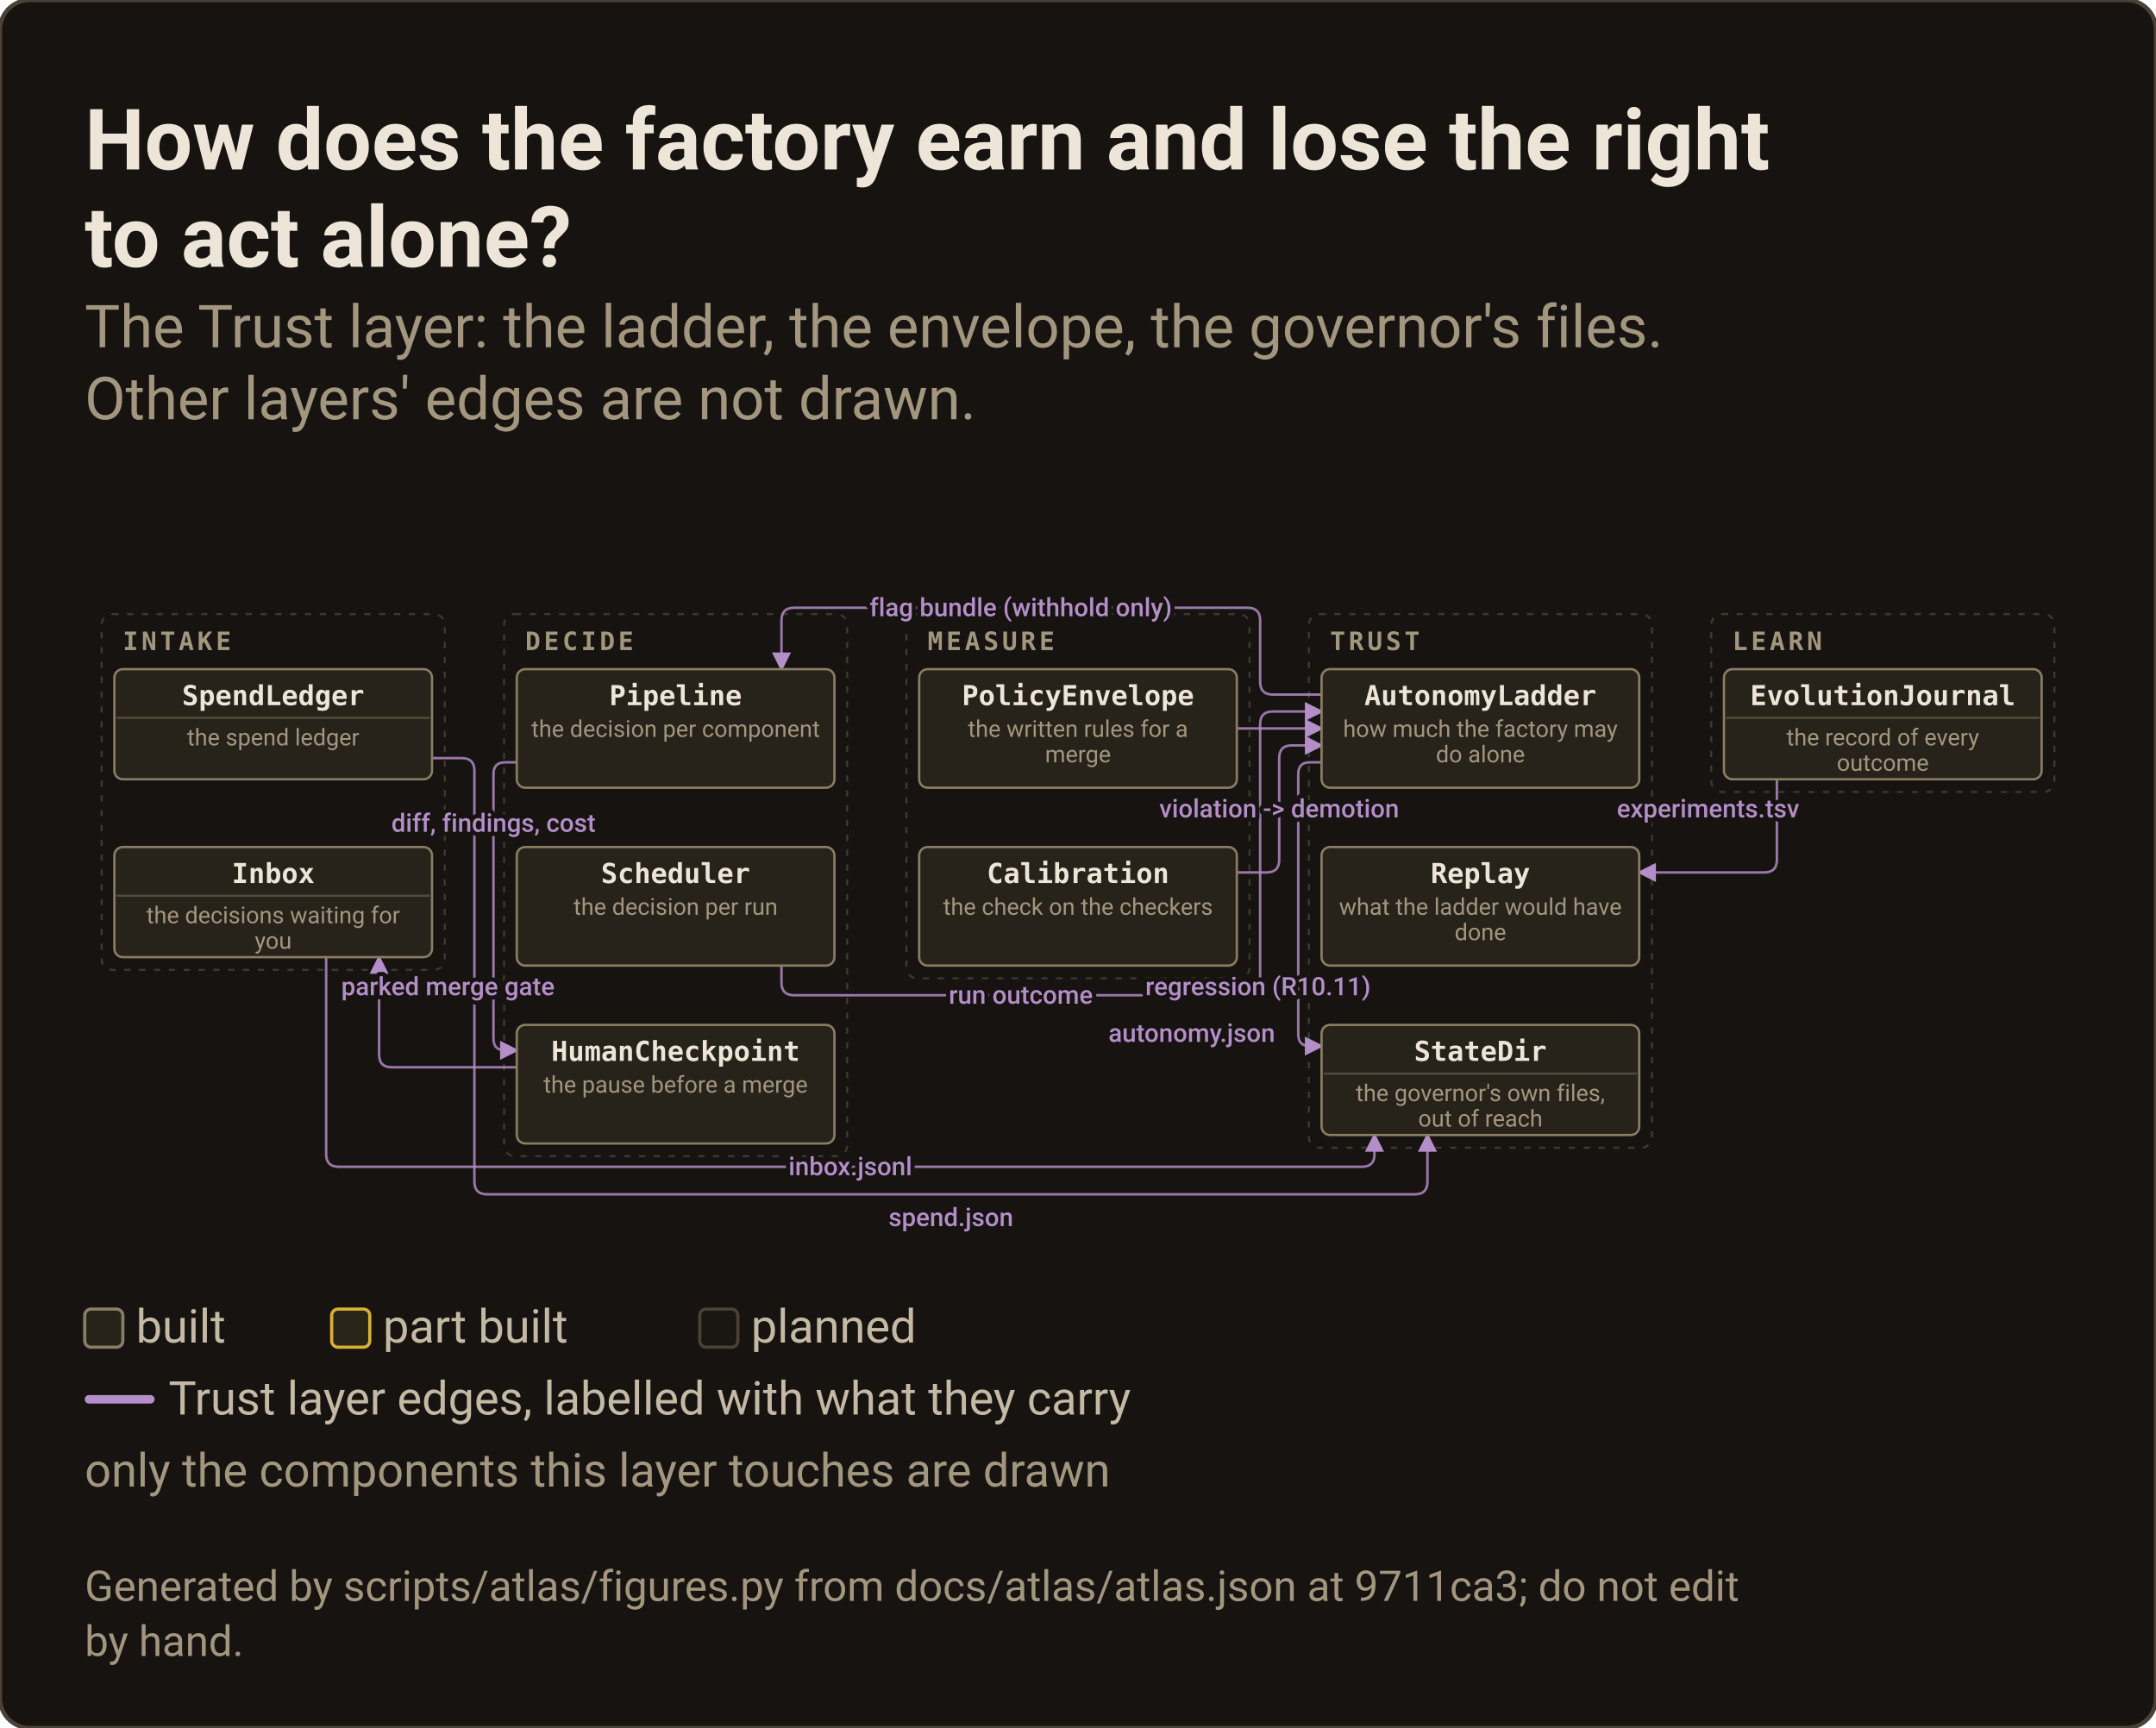
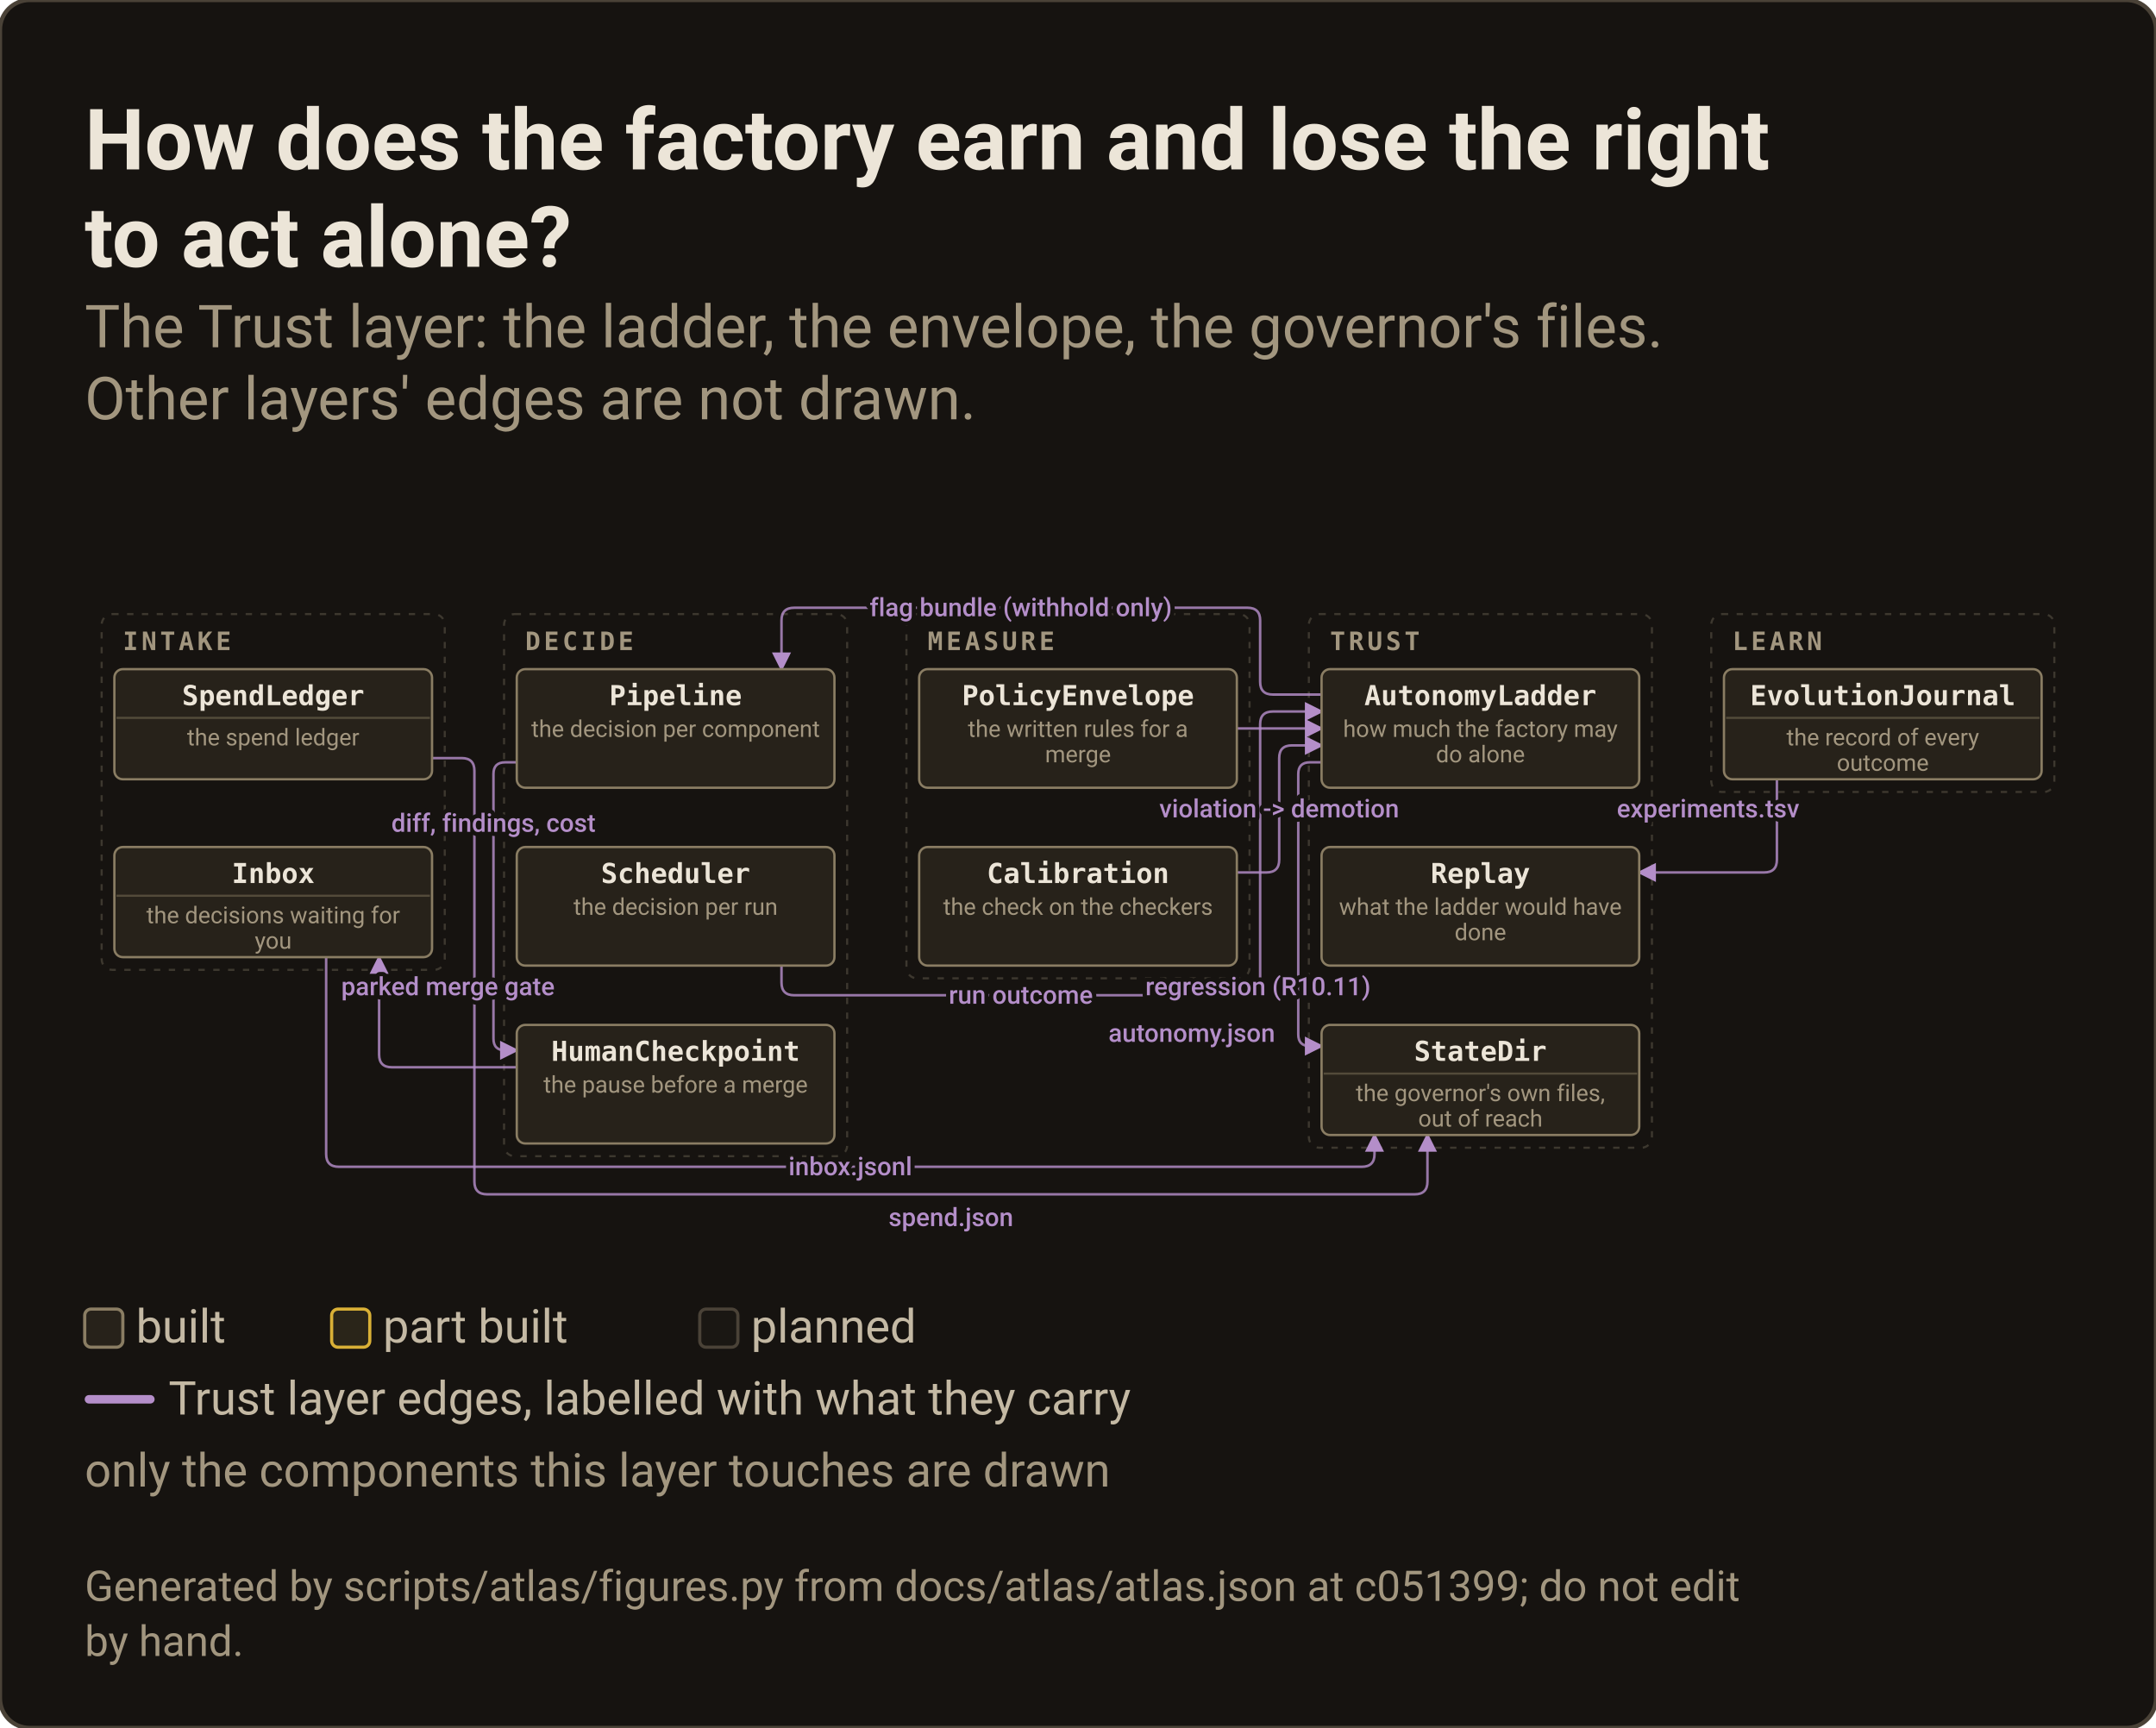
<svg xmlns="http://www.w3.org/2000/svg" width="1018" height="816" viewBox="0 0 1018 816" role="img" aria-label="Trust layer of the kstrl system map">
  <rect x="0" y="0" width="1018" height="816" rx="14" fill="#161310" stroke="#4A4237" stroke-width="2" />
  <text x="40.0" y="80.0" class="c0">How does the factory earn and lose the right</text>
  <text x="40.0" y="126.0" class="c0">to act alone?</text>
  <text x="40.0" y="164.0" class="c1">The Trust layer: the ladder, the envelope, the governor's files.</text>
  <text x="40.0" y="198.0" class="c1">Other layers' edges are not drawn.</text>
  <svg id="map" x="40.0" y="216.0" width="938" height="380" viewBox="0 0 938 380" overflow="visible">
    <defs>
      <marker id="map-m-work" viewBox="0 0 8 8" refX="7" refY="4" markerUnits="userSpaceOnUse" markerWidth="9" markerHeight="9" orient="auto-start-reverse">
        <path d="M0,0 L8,4 L0,8 z" fill="#D9CDB2" />
      </marker>
      <marker id="map-m-measure" viewBox="0 0 8 8" refX="7" refY="4" markerUnits="userSpaceOnUse" markerWidth="9" markerHeight="9" orient="auto-start-reverse">
        <path d="M0,0 L8,4 L0,8 z" fill="#82A7BA" />
      </marker>
      <marker id="map-m-feedback" viewBox="0 0 8 8" refX="7" refY="4" markerUnits="userSpaceOnUse" markerWidth="9" markerHeight="9" orient="auto-start-reverse">
        <path d="M0,0 L8,4 L0,8 z" fill="#E39A86" />
      </marker>
      <marker id="map-m-operator" viewBox="0 0 8 8" refX="7" refY="4" markerUnits="userSpaceOnUse" markerWidth="9" markerHeight="9" orient="auto-start-reverse">
        <path d="M0,0 L8,4 L0,8 z" fill="#DD9BBD" />
      </marker>
      <marker id="map-m-trust" viewBox="0 0 8 8" refX="7" refY="4" markerUnits="userSpaceOnUse" markerWidth="9" markerHeight="9" orient="auto-start-reverse">
        <path d="M0,0 L8,4 L0,8 z" fill="#B48EC9" />
      </marker>
      <marker id="map-m-learn" viewBox="0 0 8 8" refX="7" refY="4" markerUnits="userSpaceOnUse" markerWidth="9" markerHeight="9" orient="auto-start-reverse">
        <path d="M0,0 L8,4 L0,8 z" fill="#86C9A9" />
      </marker>
      <marker id="map-m-record" viewBox="0 0 8 8" refX="7" refY="4" markerUnits="userSpaceOnUse" markerWidth="9" markerHeight="9" orient="auto-start-reverse">
        <path d="M0,0 L8,4 L0,8 z" fill="#B7C27C" />
      </marker>
      <marker id="map-m-change" viewBox="0 0 8 8" refX="7" refY="4" markerUnits="userSpaceOnUse" markerWidth="9" markerHeight="9" orient="auto-start-reverse">
        <path d="M0,0 L8,4 L0,8 z" fill="#E26D5A" />
      </marker>
      <marker id="map-m-reach" viewBox="0 0 8 8" refX="7" refY="4" markerUnits="userSpaceOnUse" markerWidth="9" markerHeight="9" orient="auto-start-reverse">
        <path d="M0,0 L8,4 L0,8 z" fill="#E5A84F" />
      </marker>
    </defs>
    <style>#map .node.quiet{opacity:.42}#map .node.planned{opacity:.5}#map .node.planned.quiet{opacity:.3}#map .node.meas .node__box{stroke:#82A7BA;stroke-width:2.2}#map .node.acts .node__box{stroke:#E5A84F;stroke-width:2.4}#map .node__ring{display:none;fill:none;stroke:#82A7BA;stroke-width:1.6}#map .node.meas .node__ring{display:inline}#map .flow.planned{opacity:.35}#map .flowlbl.planned{opacity:.5}#map .flow.off,#map .flowlbl.off{display:none}#map .flow.hot{opacity:1;stroke-opacity:1;stroke-width:2.6}#map .flowlbl.hot{opacity:1}</style>
    <rect x="8.0" y="74.0" width="162.0" height="168.0" rx="5" fill="none" stroke="#A2967F" stroke-opacity=".28" stroke-width="1" stroke-dasharray="3 4" />
    <text x="18.0" y="91.0" class="t1">INTAKE</text>
    <rect x="198.0" y="74.0" width="162.0" height="256.0" rx="5" fill="none" stroke="#A2967F" stroke-opacity=".28" stroke-width="1" stroke-dasharray="3 4" />
    <text x="208.0" y="91.0" class="t1">DECIDE</text>
    <rect x="388.0" y="74.0" width="162.0" height="172.0" rx="5" fill="none" stroke="#A2967F" stroke-opacity=".28" stroke-width="1" stroke-dasharray="3 4" />
    <text x="398.0" y="91.0" class="t1">MEASURE</text>
    <rect x="578.0" y="74.0" width="162.0" height="252.0" rx="5" fill="none" stroke="#A2967F" stroke-opacity=".28" stroke-width="1" stroke-dasharray="3 4" />
    <text x="588.0" y="91.0" class="t1">TRUST</text>
    <rect x="768.0" y="74.0" width="162.0" height="84.0" rx="5" fill="none" stroke="#A2967F" stroke-opacity=".28" stroke-width="1" stroke-dasharray="3 4" />
    <text x="778.0" y="91.0" class="t1">LEARN</text>
    <g data-layer="flow">
      <path id="map-f44" class="flow trust" data-edge="44" data-from="Pipeline" data-to="HumanCheckpoint" data-art="diff, findings, cost" data-kind="trust" data-layer="trust" d="M 204.0 144.0 L 198.5 144.0 Q 193.0 144.0 193.0 149.5 L 193.0 274.5 Q 193.0 280.0 198.5 280.0 L 204.0 280.0" fill="none" stroke="#B48EC9" stroke-opacity="0.82" stroke-width="1.2" stroke-linecap="round" marker-end="url(#map-m-trust)" />
      <path id="map-f46" class="flow trust" data-edge="46" data-from="HumanCheckpoint" data-to="Inbox" data-art="parked merge gate" data-kind="trust" data-layer="trust" d="M 204.0 288.0 L 145.0 288.0 Q 139.0 288.0 139.0 282.0 L 139.0 236.0" fill="none" stroke="#B48EC9" stroke-opacity="0.82" stroke-width="1.2" stroke-linecap="round" marker-end="url(#map-m-trust)" />
      <path id="map-f48" class="flow trust" data-edge="48" data-from="Scheduler" data-to="AutonomyLadder" data-art="run outcome" data-kind="trust" data-layer="trust" d="M 329.0 240.0 L 329.0 248.0 Q 329.0 254.0 335.0 254.0 L 549.0 254.0 Q 555.0 254.0 555.0 248.0 L 555.0 126.0 Q 555.0 120.0 561.0 120.0 L 584.0 120.0" fill="none" stroke="#B48EC9" stroke-opacity="0.82" stroke-width="1.2" stroke-linecap="round" marker-end="url(#map-m-trust)" />
      <path id="map-f49" class="flow trust" data-edge="49" data-from="AutonomyLadder" data-to="Pipeline" data-art="flag bundle (withhold only)" data-kind="trust" data-layer="trust" d="M 584.0 112.0 L 561.0 112.0 Q 555.0 112.0 555.0 106.0 L 555.0 77.0 Q 555.0 71.0 549.0 71.0 L 335.0 71.0 Q 329.0 71.0 329.0 77.0 L 329.0 100.0" fill="none" stroke="#B48EC9" stroke-opacity="0.82" stroke-width="1.2" stroke-linecap="round" marker-end="url(#map-m-trust)" />
      <path id="map-f50" class="flow trust" data-edge="50" data-from="PolicyEnvelope" data-to="AutonomyLadder" data-art="violation -&gt; demotion" data-kind="trust" data-layer="trust" d="M 544.0 128.0 L 584.0 128.0" fill="none" stroke="#B48EC9" stroke-opacity="0.82" stroke-width="1.2" stroke-linecap="round" marker-end="url(#map-m-trust)" />
      <path id="map-f51" class="flow trust" data-edge="51" data-from="Calibration" data-to="AutonomyLadder" data-art="regression (R10.11)" data-kind="trust" data-layer="trust" d="M 544.0 196.0 L 558.0 196.0 Q 564.0 196.0 564.0 190.0 L 564.0 142.0 Q 564.0 136.0 570.0 136.0 L 584.0 136.0" fill="none" stroke="#B48EC9" stroke-opacity="0.82" stroke-width="1.2" stroke-linecap="round" marker-end="url(#map-m-trust)" />
      <path id="map-f52" class="flow trust" data-edge="52" data-from="AutonomyLadder" data-to="StateDir" data-art="autonomy.json" data-kind="trust" data-layer="trust" d="M 584.0 144.0 L 578.5 144.0 Q 573.0 144.0 573.0 149.5 L 573.0 272.5 Q 573.0 278.0 578.5 278.0 L 584.0 278.0" fill="none" stroke="#B48EC9" stroke-opacity="0.82" stroke-width="1.2" stroke-linecap="round" marker-end="url(#map-m-trust)" />
      <path id="map-f53" class="flow trust" data-edge="53" data-from="SpendLedger" data-to="StateDir" data-art="spend.json" data-kind="trust" data-layer="trust" d="M 164.0 142.0 L 178.0 142.0 Q 184.0 142.0 184.0 148.0 L 184.0 342.0 Q 184.0 348.0 190.0 348.0 L 628.0 348.0 Q 634.0 348.0 634.0 342.0 L 634.0 320.0" fill="none" stroke="#B48EC9" stroke-opacity="0.82" stroke-width="1.2" stroke-linecap="round" marker-end="url(#map-m-trust)" />
      <path id="map-f54" class="flow trust" data-edge="54" data-from="Inbox" data-to="StateDir" data-art="inbox.jsonl" data-kind="trust" data-layer="trust" d="M 114.0 236.0 L 114.0 329.0 Q 114.0 335.0 120.0 335.0 L 603.0 335.0 Q 609.0 335.0 609.0 329.0 L 609.0 320.0" fill="none" stroke="#B48EC9" stroke-opacity="0.82" stroke-width="1.2" stroke-linecap="round" marker-end="url(#map-m-trust)" />
      <path id="map-f57" class="flow trust" data-edge="57" data-from="EvolutionJournal" data-to="Replay" data-art="experiments.tsv" data-kind="trust" data-layer="trust" d="M 799.0 152.0 L 799.0 190.0 Q 799.0 196.0 793.0 196.0 L 734.0 196.0" fill="none" stroke="#B48EC9" stroke-opacity="0.82" stroke-width="1.2" stroke-linecap="round" marker-end="url(#map-m-trust)" />
    </g>
    <g class="node built" data-id="SpendLedger" data-kind="store" data-state="built" data-region="intake" role="button" tabindex="0" aria-label="SpendLedger, the spend ledger, built">
      <rect class="node__box" x="14.0" y="100.0" width="150.0" height="52.0" rx="4.0" fill="#27221A" stroke="#8A7D63" stroke-width="1.1" />
      <rect class="node__ring" x="17.0" y="103.0" width="144.0" height="46.0" rx="3.0" />
      <text x="89.0" y="117.0" class="t2">SpendLedger</text>
      <line x1="15.0" y1="123.0" x2="163.0" y2="123.0" stroke="#8A7D63" stroke-opacity=".45" stroke-width="1" />
      <g data-layer="job">
        <text x="89.0" y="136.0" class="t3">the spend ledger</text>
      </g>
    </g>
    <g class="node built" data-id="Inbox" data-kind="store" data-state="built" data-region="intake" role="button" tabindex="0" aria-label="Inbox, the decisions waiting for you, built">
      <rect class="node__box" x="14.0" y="184.0" width="150.0" height="52.0" rx="4.0" fill="#27221A" stroke="#8A7D63" stroke-width="1.1" />
      <rect class="node__ring" x="17.0" y="187.0" width="144.0" height="46.0" rx="3.0" />
      <text x="89.0" y="201.0" class="t2">Inbox</text>
      <line x1="15.0" y1="207.0" x2="163.0" y2="207.0" stroke="#8A7D63" stroke-opacity=".45" stroke-width="1" />
      <g data-layer="job">
        <text x="89.0" y="220.0" class="t3">the decisions waiting for</text>
        <text x="89.0" y="232.0" class="t3">you</text>
      </g>
    </g>
    <g class="node built" data-id="PolicyEnvelope" data-kind="component" data-state="built" data-region="measure" role="button" tabindex="0" aria-label="PolicyEnvelope, the written rules for a merge, built">
      <rect class="node__box" x="394.0" y="100.0" width="150.0" height="56.0" rx="4.0" fill="#27221A" stroke="#8A7D63" stroke-width="1.1" />
      <rect class="node__ring" x="397.0" y="103.0" width="144.0" height="50.0" rx="3.0" />
      <text x="469.0" y="117.0" class="t2">PolicyEnvelope</text>
      <g data-layer="job">
        <text x="469.0" y="132.0" class="t3">the written rules for a</text>
        <text x="469.0" y="144.0" class="t3">merge</text>
      </g>
    </g>
    <g class="node built" data-id="Calibration" data-kind="component" data-state="built" data-region="measure" role="button" tabindex="0" aria-label="Calibration, the check on the checkers, built">
      <rect class="node__box" x="394.0" y="184.0" width="150.0" height="56.0" rx="4.0" fill="#27221A" stroke="#8A7D63" stroke-width="1.1" />
      <rect class="node__ring" x="397.0" y="187.0" width="144.0" height="50.0" rx="3.0" />
      <text x="469.0" y="201.0" class="t2">Calibration</text>
      <g data-layer="job">
        <text x="469.0" y="216.0" class="t3">the check on the checkers</text>
      </g>
    </g>
    <g class="node built" data-id="Pipeline" data-kind="component" data-state="built" data-region="decide" role="button" tabindex="0" aria-label="Pipeline, the decision per component, built">
      <rect class="node__box" x="204.0" y="100.0" width="150.0" height="56.0" rx="4.0" fill="#27221A" stroke="#8A7D63" stroke-width="1.1" />
      <rect class="node__ring" x="207.0" y="103.0" width="144.0" height="50.0" rx="3.0" />
      <text x="279.0" y="117.0" class="t2">Pipeline</text>
      <g data-layer="job">
        <text x="279.0" y="132.0" class="t3">the decision per component</text>
      </g>
    </g>
    <g class="node built" data-id="Scheduler" data-kind="component" data-state="built" data-region="decide" role="button" tabindex="0" aria-label="Scheduler, the decision per run, built">
      <rect class="node__box" x="204.0" y="184.0" width="150.0" height="56.0" rx="4.0" fill="#27221A" stroke="#8A7D63" stroke-width="1.1" />
      <rect class="node__ring" x="207.0" y="187.0" width="144.0" height="50.0" rx="3.0" />
      <text x="279.0" y="201.0" class="t2">Scheduler</text>
      <g data-layer="job">
        <text x="279.0" y="216.0" class="t3">the decision per run</text>
      </g>
    </g>
    <g class="node built" data-id="HumanCheckpoint" data-kind="component" data-state="built" data-region="decide" role="button" tabindex="0" aria-label="HumanCheckpoint, the pause before a merge, built">
      <rect class="node__box" x="204.0" y="268.0" width="150.0" height="56.0" rx="4.0" fill="#27221A" stroke="#8A7D63" stroke-width="1.1" />
      <rect class="node__ring" x="207.0" y="271.0" width="144.0" height="50.0" rx="3.0" />
      <text x="279.0" y="285.0" class="t2">HumanCheckpoint</text>
      <g data-layer="job">
        <text x="279.0" y="300.0" class="t3">the pause before a merge</text>
      </g>
    </g>
    <g class="node built" data-id="AutonomyLadder" data-kind="component" data-state="built" data-region="trust" role="button" tabindex="0" aria-label="AutonomyLadder, how much the factory may do alone, built">
      <rect class="node__box" x="584.0" y="100.0" width="150.0" height="56.0" rx="4.0" fill="#27221A" stroke="#8A7D63" stroke-width="1.1" />
      <rect class="node__ring" x="587.0" y="103.0" width="144.0" height="50.0" rx="3.0" />
      <text x="659.0" y="117.0" class="t2">AutonomyLadder</text>
      <g data-layer="job">
        <text x="659.0" y="132.0" class="t3">how much the factory may</text>
        <text x="659.0" y="144.0" class="t3">do alone</text>
      </g>
    </g>
    <g class="node built" data-id="Replay" data-kind="component" data-state="built" data-region="trust" role="button" tabindex="0" aria-label="Replay, what the ladder would have done, built">
      <rect class="node__box" x="584.0" y="184.0" width="150.0" height="56.0" rx="4.0" fill="#27221A" stroke="#8A7D63" stroke-width="1.1" />
      <rect class="node__ring" x="587.0" y="187.0" width="144.0" height="50.0" rx="3.0" />
      <text x="659.0" y="201.0" class="t2">Replay</text>
      <g data-layer="job">
        <text x="659.0" y="216.0" class="t3">what the ladder would have</text>
        <text x="659.0" y="228.0" class="t3">done</text>
      </g>
    </g>
    <g class="node built" data-id="StateDir" data-kind="store" data-state="built" data-region="trust" role="button" tabindex="0" aria-label="StateDir, the governor's own files, out of reach, built">
      <rect class="node__box" x="584.0" y="268.0" width="150.0" height="52.0" rx="4.0" fill="#27221A" stroke="#8A7D63" stroke-width="1.1" />
      <rect class="node__ring" x="587.0" y="271.0" width="144.0" height="46.0" rx="3.0" />
      <text x="659.0" y="285.0" class="t2">StateDir</text>
      <line x1="585.0" y1="291.0" x2="733.0" y2="291.0" stroke="#8A7D63" stroke-opacity=".45" stroke-width="1" />
      <g data-layer="job">
        <text x="659.0" y="304.0" class="t3">the governor's own files,</text>
        <text x="659.0" y="316.0" class="t3">out of reach</text>
      </g>
    </g>
    <g class="node built" data-id="EvolutionJournal" data-kind="store" data-state="built" data-region="learn" role="button" tabindex="0" aria-label="EvolutionJournal, the record of every outcome, built">
      <rect class="node__box" x="774.0" y="100.0" width="150.0" height="52.0" rx="4.0" fill="#27221A" stroke="#8A7D63" stroke-width="1.1" />
      <rect class="node__ring" x="777.0" y="103.0" width="144.0" height="46.0" rx="3.0" />
      <text x="849.0" y="117.0" class="t2">EvolutionJournal</text>
      <line x1="775.0" y1="123.0" x2="923.0" y2="123.0" stroke="#8A7D63" stroke-opacity=".45" stroke-width="1" />
      <g data-layer="job">
        <text x="849.0" y="136.0" class="t3">the record of every</text>
        <text x="849.0" y="148.0" class="t3">outcome</text>
      </g>
    </g>
    <g data-layer="flow">
      <g class="flowlbl trust" data-edge="44" data-from="Pipeline" data-to="HumanCheckpoint" data-layer="trust">
        <text x="193.0" y="176.8" class="t0">diff, findings, cost</text>
      </g>
      <g class="flowlbl trust" data-edge="46" data-from="HumanCheckpoint" data-to="Inbox" data-layer="trust">
        <text x="171.5" y="254.0" class="t0">parked merge gate</text>
      </g>
      <g class="flowlbl trust" data-edge="48" data-from="Scheduler" data-to="AutonomyLadder" data-layer="trust">
        <text x="442.0" y="258.0" class="t0">run outcome</text>
      </g>
      <g class="flowlbl trust" data-edge="49" data-from="AutonomyLadder" data-to="Pipeline" data-layer="trust">
        <text x="442.0" y="75.0" class="t0">flag bundle (withhold only)</text>
      </g>
      <g class="flowlbl trust" data-edge="50" data-from="PolicyEnvelope" data-to="AutonomyLadder" data-layer="trust">
        <text x="564.0" y="170.0" class="t0">violation -&gt; demotion</text>
      </g>
      <g class="flowlbl trust" data-edge="51" data-from="Calibration" data-to="AutonomyLadder" data-layer="trust">
        <text x="554.0" y="254.0" class="t0">regression (R10.11)</text>
      </g>
      <g class="flowlbl trust" data-edge="52" data-from="AutonomyLadder" data-to="StateDir" data-layer="trust">
        <text x="522.7" y="276.0" class="t0">autonomy.json</text>
      </g>
      <g class="flowlbl trust" data-edge="53" data-from="SpendLedger" data-to="StateDir" data-layer="trust">
        <text x="409.0" y="363.0" class="t0">spend.json</text>
      </g>
      <g class="flowlbl trust" data-edge="54" data-from="Inbox" data-to="StateDir" data-layer="trust">
        <text x="361.5" y="339.0" class="t0">inbox.jsonl</text>
      </g>
      <g class="flowlbl trust" data-edge="57" data-from="EvolutionJournal" data-to="Replay" data-layer="trust">
        <text x="766.5" y="170.0" class="t0">experiments.tsv</text>
      </g>
    </g>
    <style>#map .t0{font-family:ui-sans-serif,system-ui,-apple-system,"SF Pro Text","Segoe UI",Roboto,"Helvetica Neue",Arial,sans-serif;font-size:12.0px;font-weight:500;fill:#B48EC9;text-anchor:middle;paint-order:stroke;stroke:#161310;stroke-width:4;stroke-linejoin:round}#map .t1{font-family:ui-monospace,"SF Mono",SFMono-Regular,"JetBrains Mono",Menlo,Consolas,monospace;font-size:12.0px;font-weight:600;fill:#A2967F;text-anchor:start;letter-spacing:.13em}#map .t2{font-family:ui-monospace,"SF Mono",SFMono-Regular,"JetBrains Mono",Menlo,Consolas,monospace;font-size:13.0px;font-weight:600;fill:#ECE5D8;text-anchor:middle}#map .t3{font-family:ui-sans-serif,system-ui,-apple-system,"SF Pro Text","Segoe UI",Roboto,"Helvetica Neue",Arial,sans-serif;font-size:11.0px;font-weight:400;fill:#A2967F;text-anchor:middle}</style>
  </svg>
  <rect x="40.0" y="618.2" width="18" height="18" rx="3" fill="#27221A" stroke="#8A7D63" stroke-width="1.5" />
  <text x="64.2" y="634.0" class="c2">built</text>
  <rect x="156.6" y="618.2" width="18" height="18" rx="3" fill="#2A2519" stroke="#D9B036" stroke-width="1.5" />
  <text x="180.8" y="634.0" class="c2">part built</text>
  <rect x="330.4" y="618.2" width="18" height="18" rx="3" fill="#1A1713" stroke="#4A4237" stroke-width="1.5" />
  <text x="354.6" y="634.0" class="c2">planned</text>
  <rect x="40.0" y="658.8" width="33" height="4" rx="2" fill="#B48EC9" />
  <text x="79.6" y="668.0" class="c2">Trust layer edges, labelled with what they carry</text>
  <text x="40.0" y="702.0" class="c3">only the components this layer touches are drawn</text>
-   <text x="40.0" y="756.0" class="c4">Generated by scripts/atlas/figures.py from docs/atlas/atlas.json at 9711ca3; do not edit</text>
+   <text x="40.0" y="756.0" class="c4">Generated by scripts/atlas/figures.py from docs/atlas/atlas.json at c051399; do not edit</text>
  <text x="40.0" y="782.0" class="c4">by hand.</text>
  <style>.c0{font-family:ui-sans-serif,system-ui,-apple-system,"SF Pro Text","Segoe UI",Roboto,"Helvetica Neue",Arial,sans-serif;font-size:40.0px;font-weight:600;fill:#ECE5D8;text-anchor:start}.c1{font-family:ui-sans-serif,system-ui,-apple-system,"SF Pro Text","Segoe UI",Roboto,"Helvetica Neue",Arial,sans-serif;font-size:28.0px;font-weight:400;fill:#A2967F;text-anchor:start}.c2{font-family:ui-sans-serif,system-ui,-apple-system,"SF Pro Text","Segoe UI",Roboto,"Helvetica Neue",Arial,sans-serif;font-size:22.0px;font-weight:400;fill:#C4B9A4;text-anchor:start}.c3{font-family:ui-sans-serif,system-ui,-apple-system,"SF Pro Text","Segoe UI",Roboto,"Helvetica Neue",Arial,sans-serif;font-size:22.0px;font-weight:400;fill:#A2967F;text-anchor:start}.c4{font-family:ui-sans-serif,system-ui,-apple-system,"SF Pro Text","Segoe UI",Roboto,"Helvetica Neue",Arial,sans-serif;font-size:20.0px;font-weight:400;fill:#A2967F;text-anchor:start}</style>
</svg>
